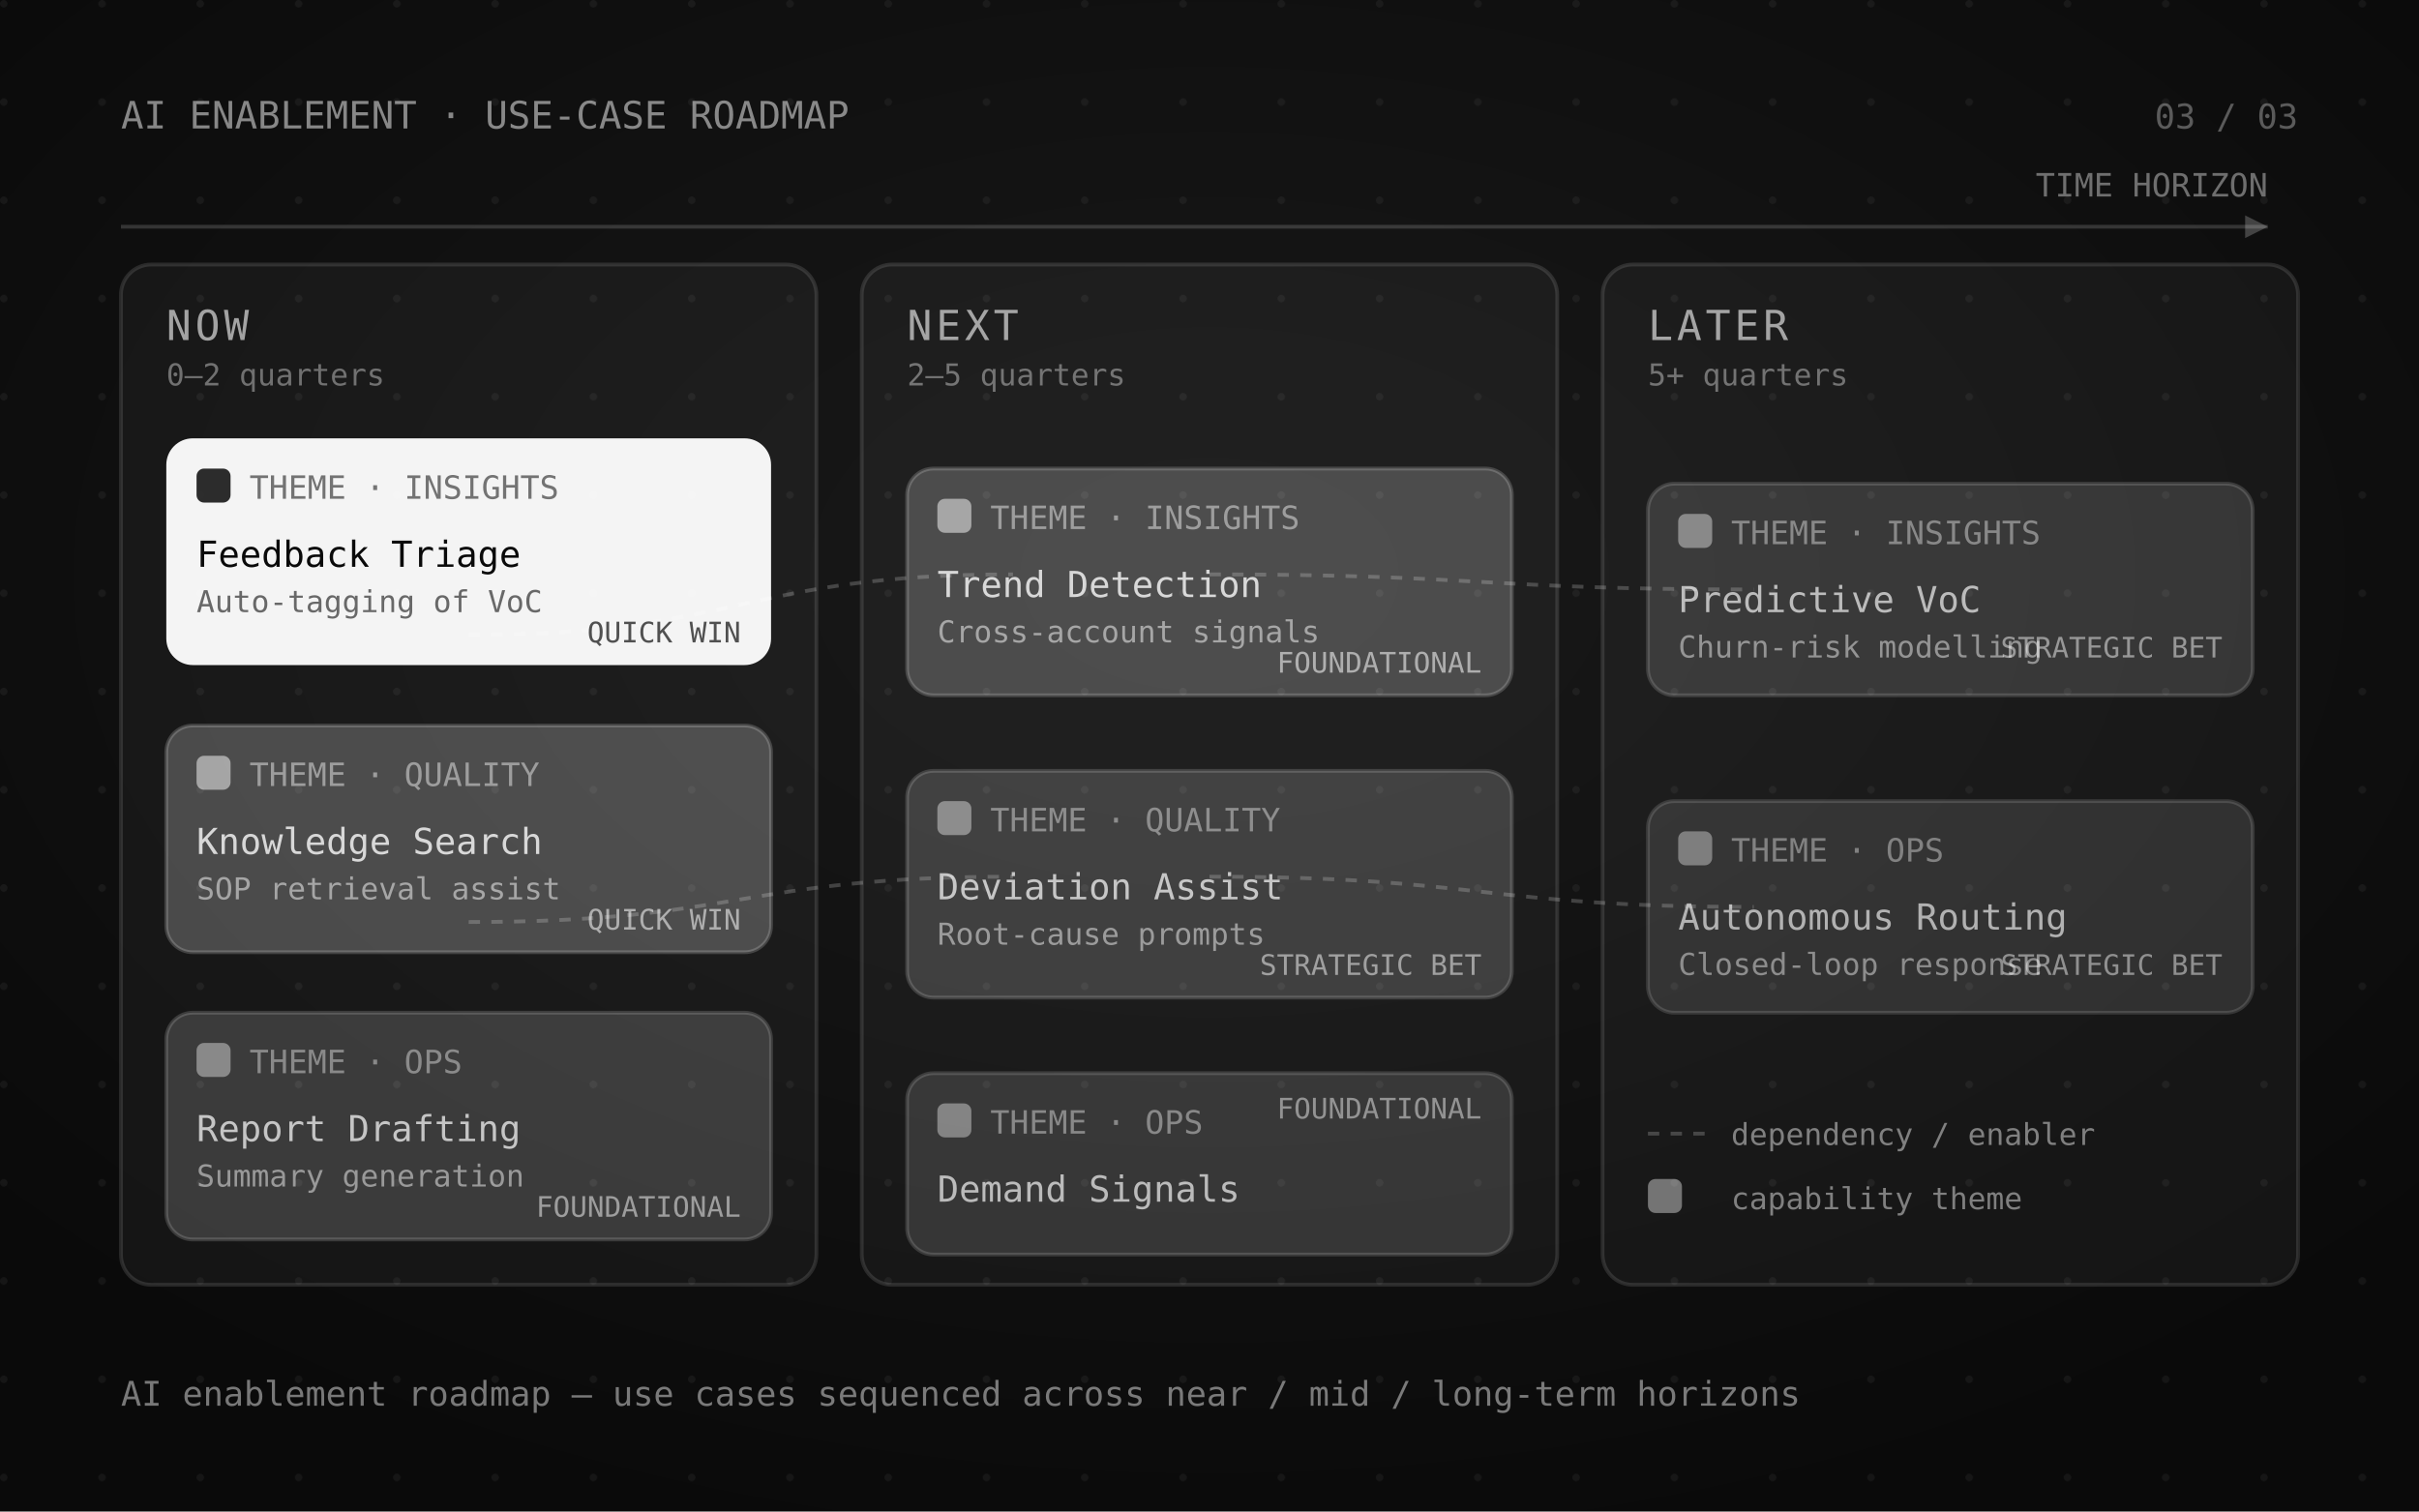
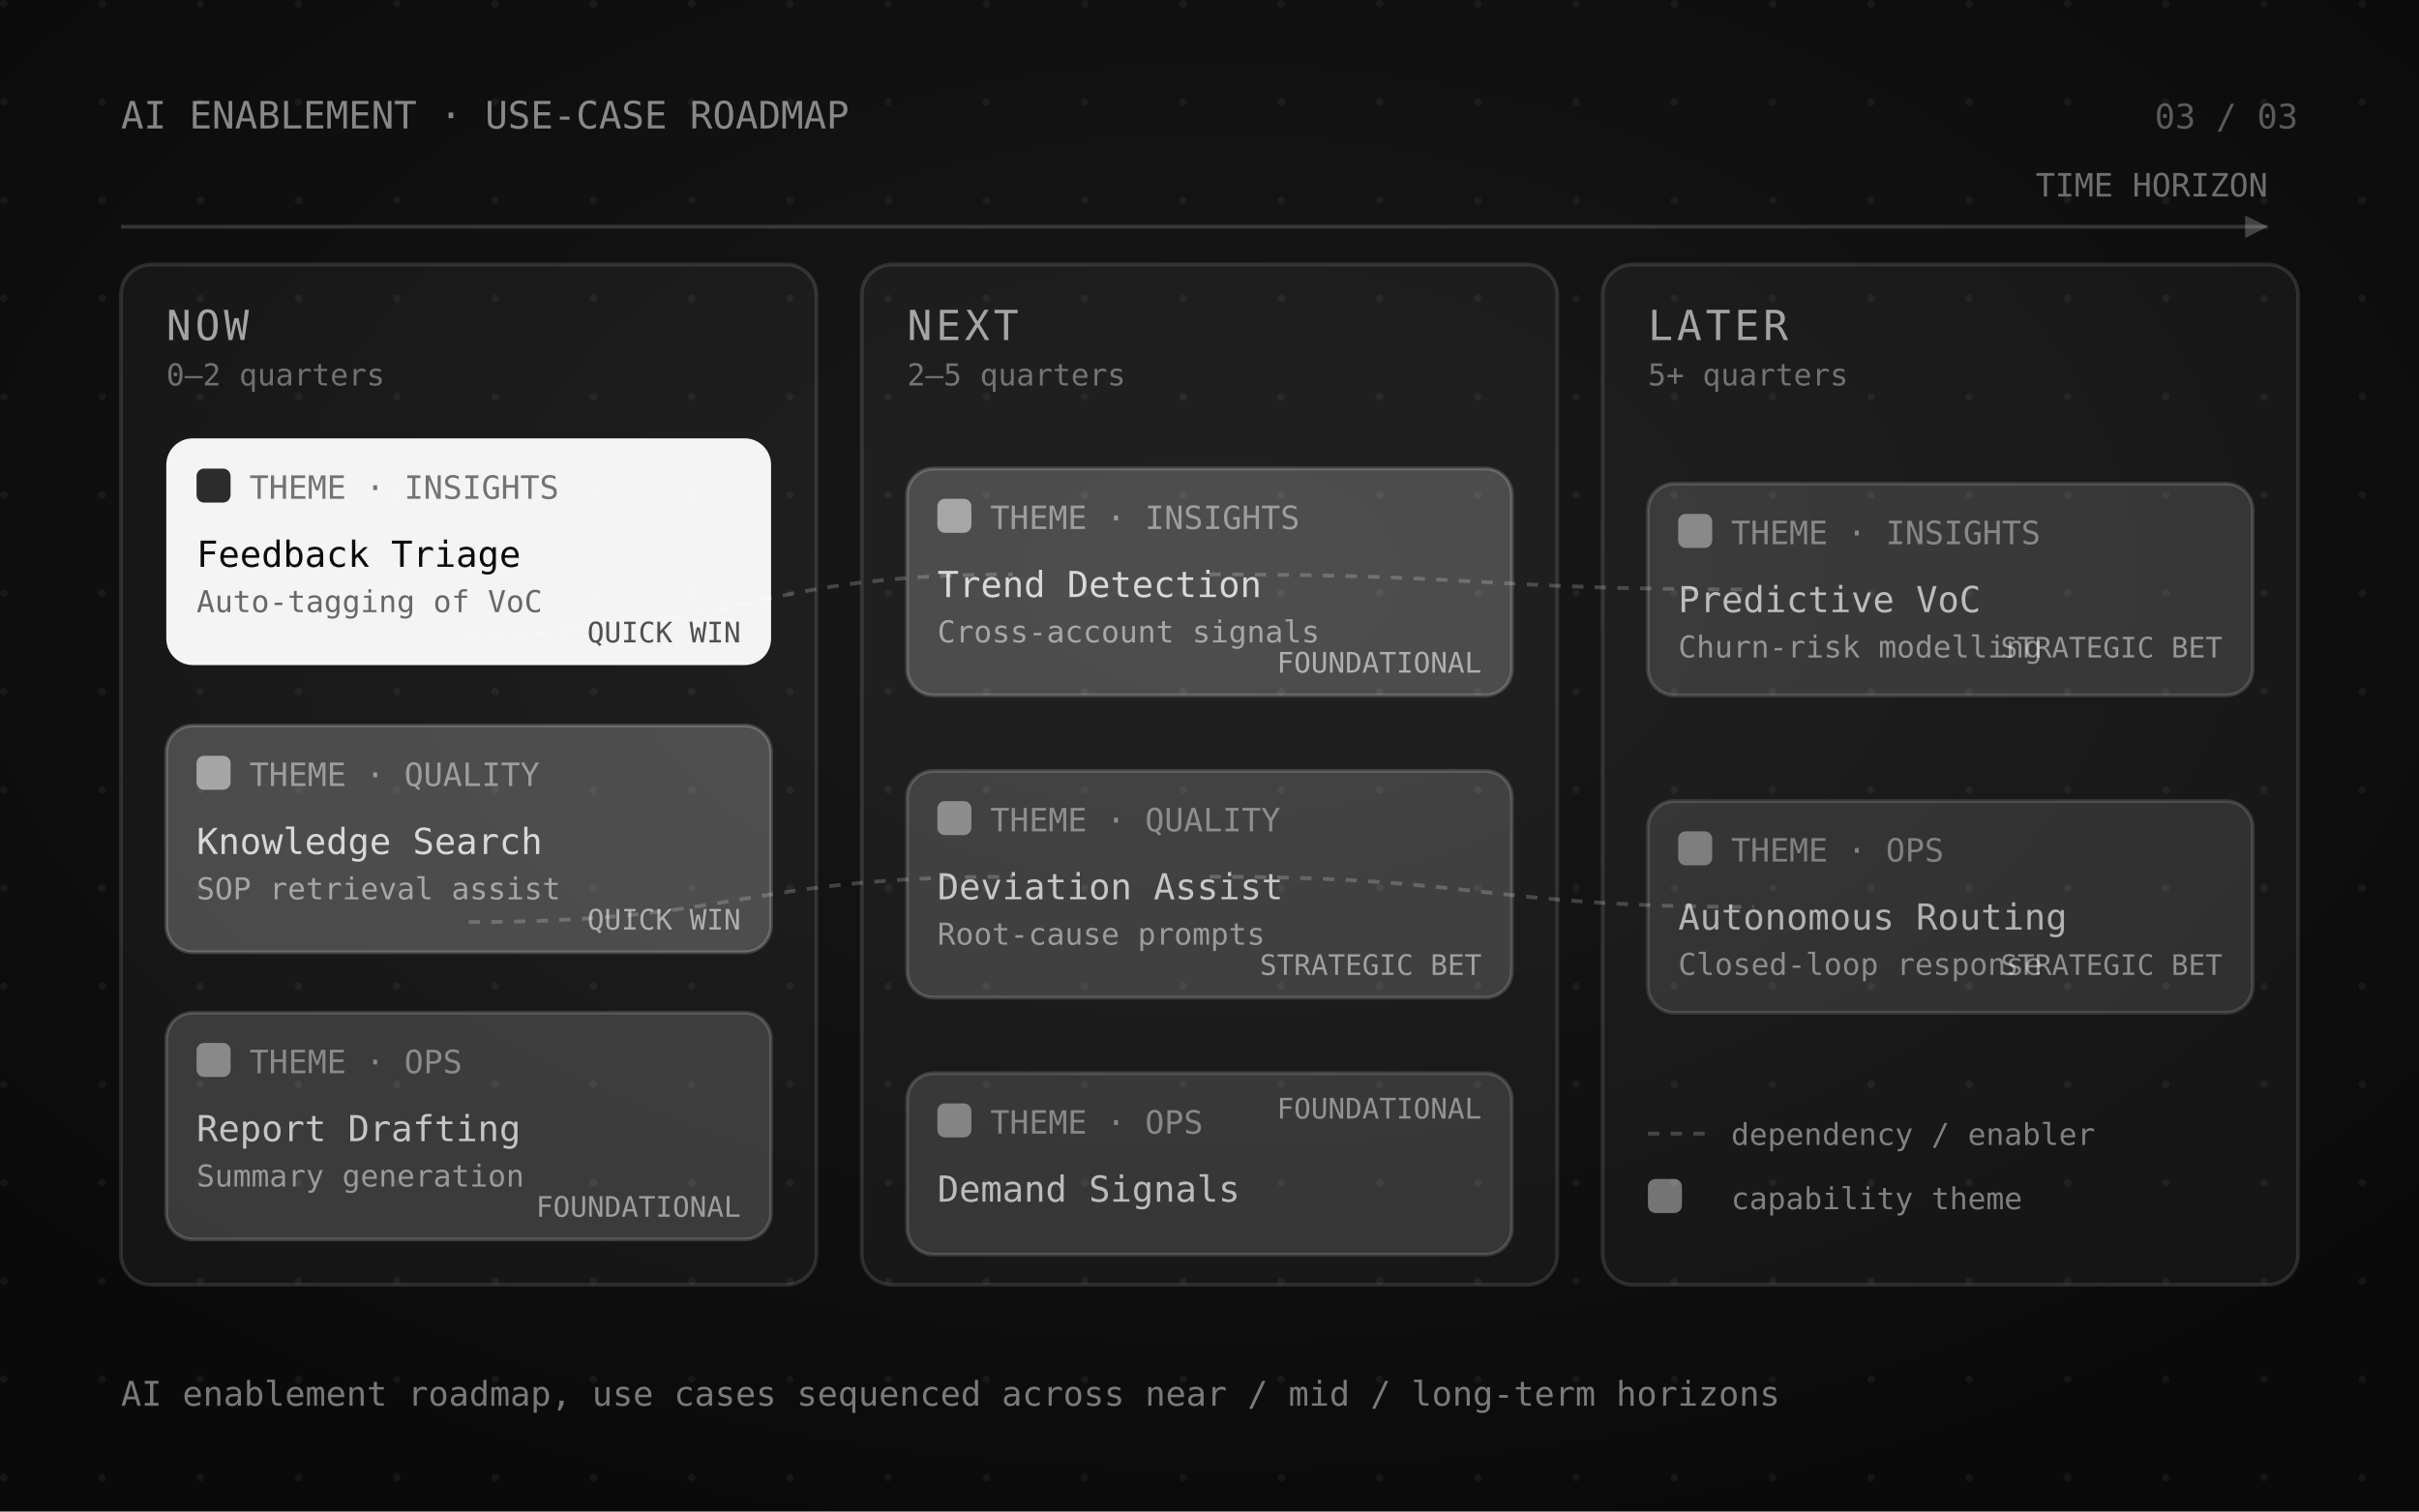
<svg xmlns="http://www.w3.org/2000/svg" viewBox="0 0 640 400" role="img" aria-label="AI enablement roadmap: use-case cards sequenced across Now, Next, and Later horizons with value-effort tags, capability themes, and dependency markers">
  <defs>
    <pattern id="g" width="26" height="26" patternUnits="userSpaceOnUse">
      <circle cx="1" cy="1" r="1" fill="#fff" fill-opacity="0.05" />
    </pattern>
    <radialGradient id="gv" cx="50%" cy="38%" r="66%">
      <stop offset="0%" stop-color="#fff" stop-opacity="0.06" />
      <stop offset="100%" stop-color="#fff" stop-opacity="0" />
    </radialGradient>
  </defs>
  <rect width="640" height="400" fill="#0a0a0a" />
  <rect width="640" height="400" fill="url(#g)" />
  <rect width="640" height="400" fill="url(#gv)" />
  <text x="32" y="34" font-family="'JetBrains Mono',monospace" font-size="10" fill="#fff" fill-opacity="0.5">AI ENABLEMENT · USE-CASE ROADMAP</text>
  <text x="608" y="34" text-anchor="end" font-family="'JetBrains Mono',monospace" font-size="9" fill="#fff" fill-opacity="0.32">03 / 03</text>
  <line x1="32" y1="60" x2="600" y2="60" stroke="#fff" stroke-opacity="0.16" stroke-width="1" />
  <path d="M600 60 l-6 -3 v6 z" fill="#fff" fill-opacity="0.22" />
  <text x="600" y="52" text-anchor="end" font-family="'JetBrains Mono',monospace" font-size="8.5" fill="#fff" fill-opacity="0.4">TIME HORIZON</text>
  <rect x="32" y="70" width="184" height="270" rx="8" fill="#fff" fill-opacity="0.04" stroke="#fff" stroke-opacity="0.12" stroke-width="1" />
  <text x="44" y="90" font-family="'JetBrains Mono',monospace" font-size="11" fill="#fff" fill-opacity="0.6" letter-spacing="1">NOW</text>
  <text x="44" y="102" font-family="'JetBrains Mono',monospace" font-size="8" fill="#fff" fill-opacity="0.38">0–2 quarters</text>
  <rect x="228" y="70" width="184" height="270" rx="8" fill="#fff" fill-opacity="0.04" stroke="#fff" stroke-opacity="0.12" stroke-width="1" />
  <text x="240" y="90" font-family="'JetBrains Mono',monospace" font-size="11" fill="#fff" fill-opacity="0.6" letter-spacing="1">NEXT</text>
  <text x="240" y="102" font-family="'JetBrains Mono',monospace" font-size="8" fill="#fff" fill-opacity="0.38">2–5 quarters</text>
  <rect x="424" y="70" width="184" height="270" rx="8" fill="#fff" fill-opacity="0.04" stroke="#fff" stroke-opacity="0.12" stroke-width="1" />
  <text x="436" y="90" font-family="'JetBrains Mono',monospace" font-size="11" fill="#fff" fill-opacity="0.6" letter-spacing="1">LATER</text>
  <text x="436" y="102" font-family="'JetBrains Mono',monospace" font-size="8" fill="#fff" fill-opacity="0.38">5+ quarters</text>
  <path d="M124 168 C 196 168, 196 152, 268 152" fill="none" stroke="#fff" stroke-opacity="0.2" stroke-width="1" stroke-dasharray="3 3" />
  <path d="M124 244 C 196 244, 196 232, 268 232" fill="none" stroke="#fff" stroke-opacity="0.2" stroke-width="1" stroke-dasharray="3 3" />
  <path d="M320 152 C 392 152, 392 156, 464 156" fill="none" stroke="#fff" stroke-opacity="0.2" stroke-width="1" stroke-dasharray="3 3" />
  <path d="M320 232 C 392 232, 392 240, 464 240" fill="none" stroke="#fff" stroke-opacity="0.2" stroke-width="1" stroke-dasharray="3 3" />
  <rect x="44" y="116" width="160" height="60" rx="7" fill="#fff" fill-opacity="0.95" />
  <rect x="52" y="124" width="9" height="9" rx="2" fill="#0a0a0a" fill-opacity="0.85" />
  <text x="66" y="132" font-family="'JetBrains Mono',monospace" font-size="8.5" fill="#0a0a0a" fill-opacity="0.55">THEME · INSIGHTS</text>
  <text x="52" y="150" font-family="'JetBrains Mono',monospace" font-size="9.5" fill="#0a0a0a">Feedback Triage</text>
  <text x="52" y="162" font-family="'JetBrains Mono',monospace" font-size="8" fill="#0a0a0a" fill-opacity="0.6">Auto-tagging of VoC</text>
  <rect x="52" y="166" width="58" height="0" />
  <text x="196" y="170" text-anchor="end" font-family="'JetBrains Mono',monospace" font-size="7.5" fill="#0a0a0a" fill-opacity="0.7">QUICK WIN</text>
  <rect x="44" y="192" width="160" height="60" rx="7" fill="#fff" fill-opacity="0.22" stroke="#fff" stroke-opacity="0.18" />
  <rect x="52" y="200" width="9" height="9" rx="2" fill="#fff" fill-opacity="0.5" />
  <text x="66" y="208" font-family="'JetBrains Mono',monospace" font-size="8.5" fill="#fff" fill-opacity="0.45">THEME · QUALITY</text>
  <text x="52" y="226" font-family="'JetBrains Mono',monospace" font-size="9.5" fill="#fff" fill-opacity="0.78">Knowledge Search</text>
  <text x="52" y="238" font-family="'JetBrains Mono',monospace" font-size="8" fill="#fff" fill-opacity="0.5">SOP retrieval assist</text>
  <text x="196" y="246" text-anchor="end" font-family="'JetBrains Mono',monospace" font-size="7.5" fill="#fff" fill-opacity="0.55">QUICK WIN</text>
  <rect x="44" y="268" width="160" height="60" rx="7" fill="#fff" fill-opacity="0.16" stroke="#fff" stroke-opacity="0.16" />
  <rect x="52" y="276" width="9" height="9" rx="2" fill="#fff" fill-opacity="0.4" />
  <text x="66" y="284" font-family="'JetBrains Mono',monospace" font-size="8.5" fill="#fff" fill-opacity="0.4">THEME · OPS</text>
  <text x="52" y="302" font-family="'JetBrains Mono',monospace" font-size="9.5" fill="#fff" fill-opacity="0.7">Report Drafting</text>
  <text x="52" y="314" font-family="'JetBrains Mono',monospace" font-size="8" fill="#fff" fill-opacity="0.48">Summary generation</text>
  <text x="196" y="322" text-anchor="end" font-family="'JetBrains Mono',monospace" font-size="7.5" fill="#fff" fill-opacity="0.5">FOUNDATIONAL</text>
  <rect x="240" y="124" width="160" height="60" rx="7" fill="#fff" fill-opacity="0.2" stroke="#fff" stroke-opacity="0.18" />
  <rect x="248" y="132" width="9" height="9" rx="2" fill="#fff" fill-opacity="0.5" />
  <text x="262" y="140" font-family="'JetBrains Mono',monospace" font-size="8.5" fill="#fff" fill-opacity="0.45">THEME · INSIGHTS</text>
  <text x="248" y="158" font-family="'JetBrains Mono',monospace" font-size="9.5" fill="#fff" fill-opacity="0.78">Trend Detection</text>
  <text x="248" y="170" font-family="'JetBrains Mono',monospace" font-size="8" fill="#fff" fill-opacity="0.5">Cross-account signals</text>
  <text x="392" y="178" text-anchor="end" font-family="'JetBrains Mono',monospace" font-size="7.5" fill="#fff" fill-opacity="0.55">FOUNDATIONAL</text>
  <rect x="240" y="204" width="160" height="60" rx="7" fill="#fff" fill-opacity="0.16" stroke="#fff" stroke-opacity="0.16" />
  <rect x="248" y="212" width="9" height="9" rx="2" fill="#fff" fill-opacity="0.4" />
  <text x="262" y="220" font-family="'JetBrains Mono',monospace" font-size="8.5" fill="#fff" fill-opacity="0.4">THEME · QUALITY</text>
  <text x="248" y="238" font-family="'JetBrains Mono',monospace" font-size="9.5" fill="#fff" fill-opacity="0.7">Deviation Assist</text>
  <text x="248" y="250" font-family="'JetBrains Mono',monospace" font-size="8" fill="#fff" fill-opacity="0.48">Root-cause prompts</text>
  <text x="392" y="258" text-anchor="end" font-family="'JetBrains Mono',monospace" font-size="7.5" fill="#fff" fill-opacity="0.5">STRATEGIC BET</text>
  <rect x="240" y="284" width="160" height="48" rx="7" fill="#fff" fill-opacity="0.13" stroke="#fff" stroke-opacity="0.15" />
  <rect x="248" y="292" width="9" height="9" rx="2" fill="#fff" fill-opacity="0.38" />
  <text x="262" y="300" font-family="'JetBrains Mono',monospace" font-size="8.5" fill="#fff" fill-opacity="0.4">THEME · OPS</text>
  <text x="248" y="318" font-family="'JetBrains Mono',monospace" font-size="9.5" fill="#fff" fill-opacity="0.66">Demand Signals</text>
  <text x="392" y="296" text-anchor="end" font-family="'JetBrains Mono',monospace" font-size="7.5" fill="#fff" fill-opacity="0.46">FOUNDATIONAL</text>
  <rect x="436" y="128" width="160" height="56" rx="7" fill="#fff" fill-opacity="0.13" stroke="#fff" stroke-opacity="0.15" />
  <rect x="444" y="136" width="9" height="9" rx="2" fill="#fff" fill-opacity="0.4" />
  <text x="458" y="144" font-family="'JetBrains Mono',monospace" font-size="8.5" fill="#fff" fill-opacity="0.4">THEME · INSIGHTS</text>
  <text x="444" y="162" font-family="'JetBrains Mono',monospace" font-size="9.5" fill="#fff" fill-opacity="0.66">Predictive VoC</text>
  <text x="444" y="174" font-family="'JetBrains Mono',monospace" font-size="8" fill="#fff" fill-opacity="0.46">Churn-risk modelling</text>
  <text x="588" y="174" text-anchor="end" font-family="'JetBrains Mono',monospace" font-size="7.5" fill="#fff" fill-opacity="0.48">STRATEGIC BET</text>
  <rect x="436" y="212" width="160" height="56" rx="7" fill="#fff" fill-opacity="0.11" stroke="#fff" stroke-opacity="0.14" />
  <rect x="444" y="220" width="9" height="9" rx="2" fill="#fff" fill-opacity="0.36" />
  <text x="458" y="228" font-family="'JetBrains Mono',monospace" font-size="8.5" fill="#fff" fill-opacity="0.38">THEME · OPS</text>
  <text x="444" y="246" font-family="'JetBrains Mono',monospace" font-size="9.5" fill="#fff" fill-opacity="0.62">Autonomous Routing</text>
  <text x="444" y="258" font-family="'JetBrains Mono',monospace" font-size="8" fill="#fff" fill-opacity="0.44">Closed-loop response</text>
  <text x="588" y="258" text-anchor="end" font-family="'JetBrains Mono',monospace" font-size="7.5" fill="#fff" fill-opacity="0.46">STRATEGIC BET</text>
  <line x1="436" y1="300" x2="452" y2="300" stroke="#fff" stroke-opacity="0.2" stroke-width="1" stroke-dasharray="3 3" />
  <text x="458" y="303" font-family="'JetBrains Mono',monospace" font-size="8" fill="#fff" fill-opacity="0.45">dependency / enabler</text>
  <rect x="436" y="312" width="9" height="9" rx="2" fill="#fff" fill-opacity="0.4" />
  <text x="458" y="320" font-family="'JetBrains Mono',monospace" font-size="8" fill="#fff" fill-opacity="0.45">capability theme</text>
-   <text x="32" y="372" font-family="'JetBrains Mono',monospace" font-size="9" fill="#fff" fill-opacity="0.45">AI enablement roadmap — use cases sequenced across near / mid / long-term horizons</text>
+   <text x="32" y="372" font-family="'JetBrains Mono',monospace" font-size="9" fill="#fff" fill-opacity="0.45">AI enablement roadmap, use cases sequenced across near / mid / long-term horizons</text>
</svg>
